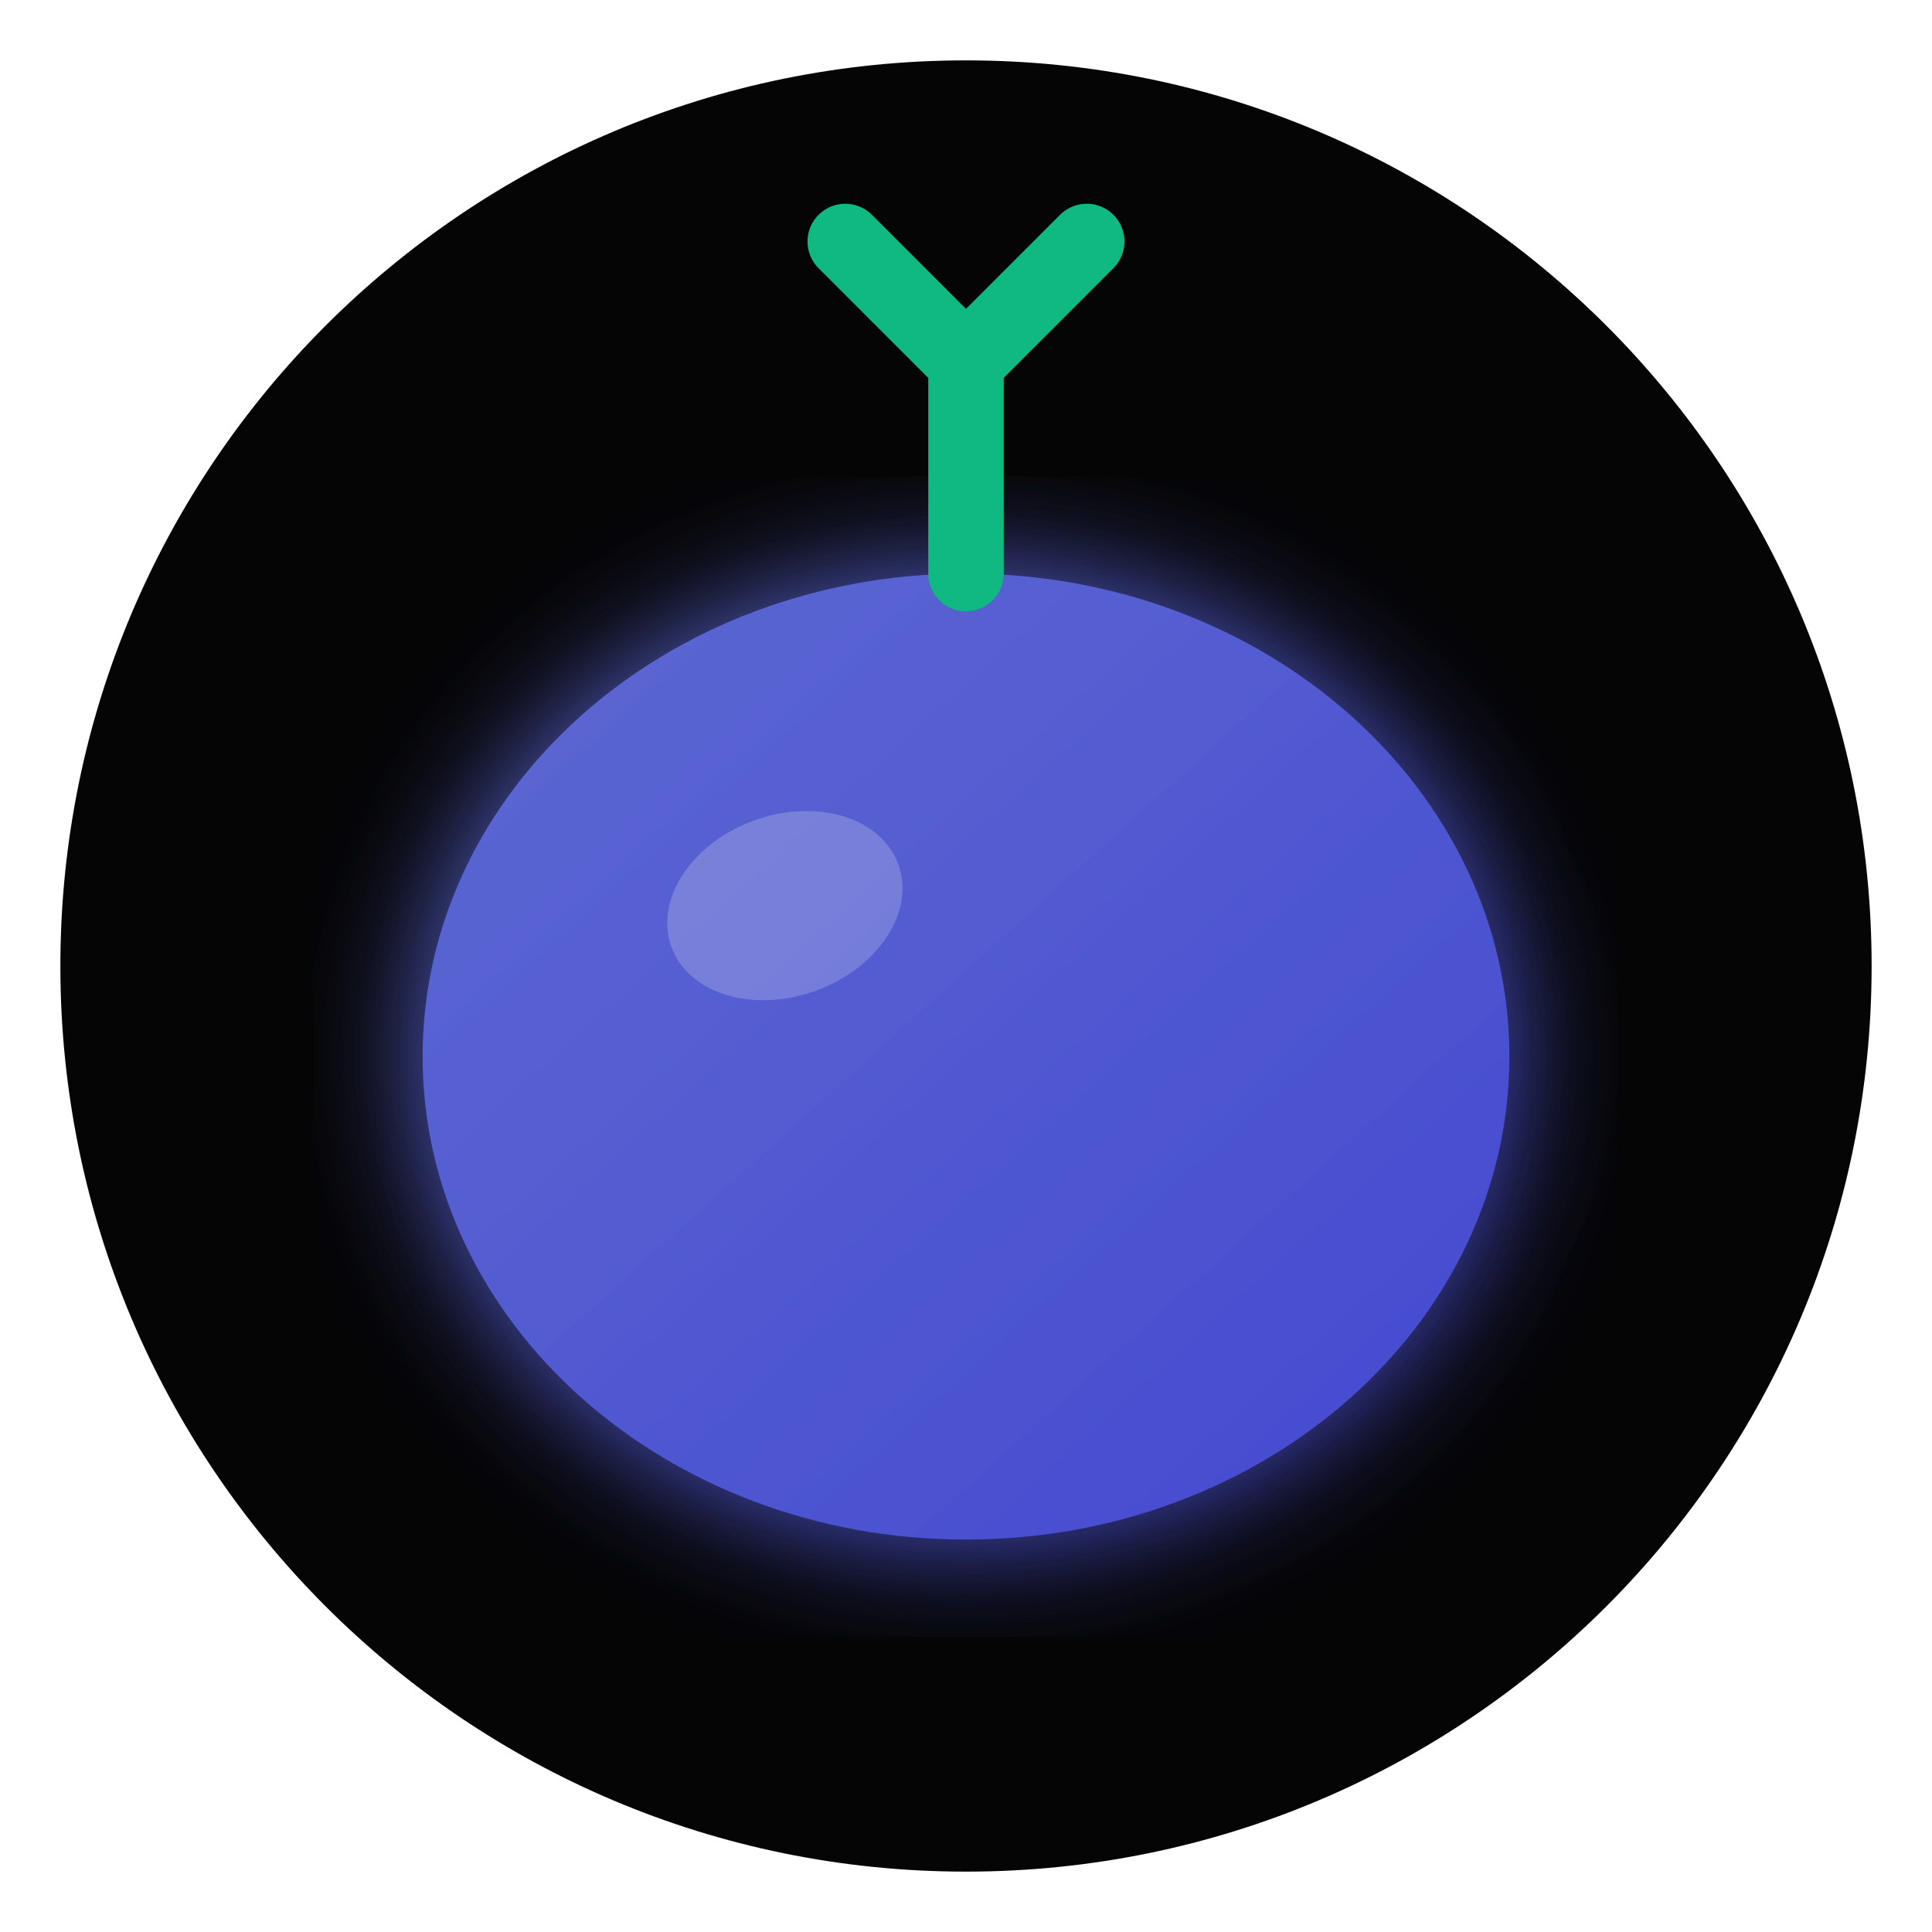
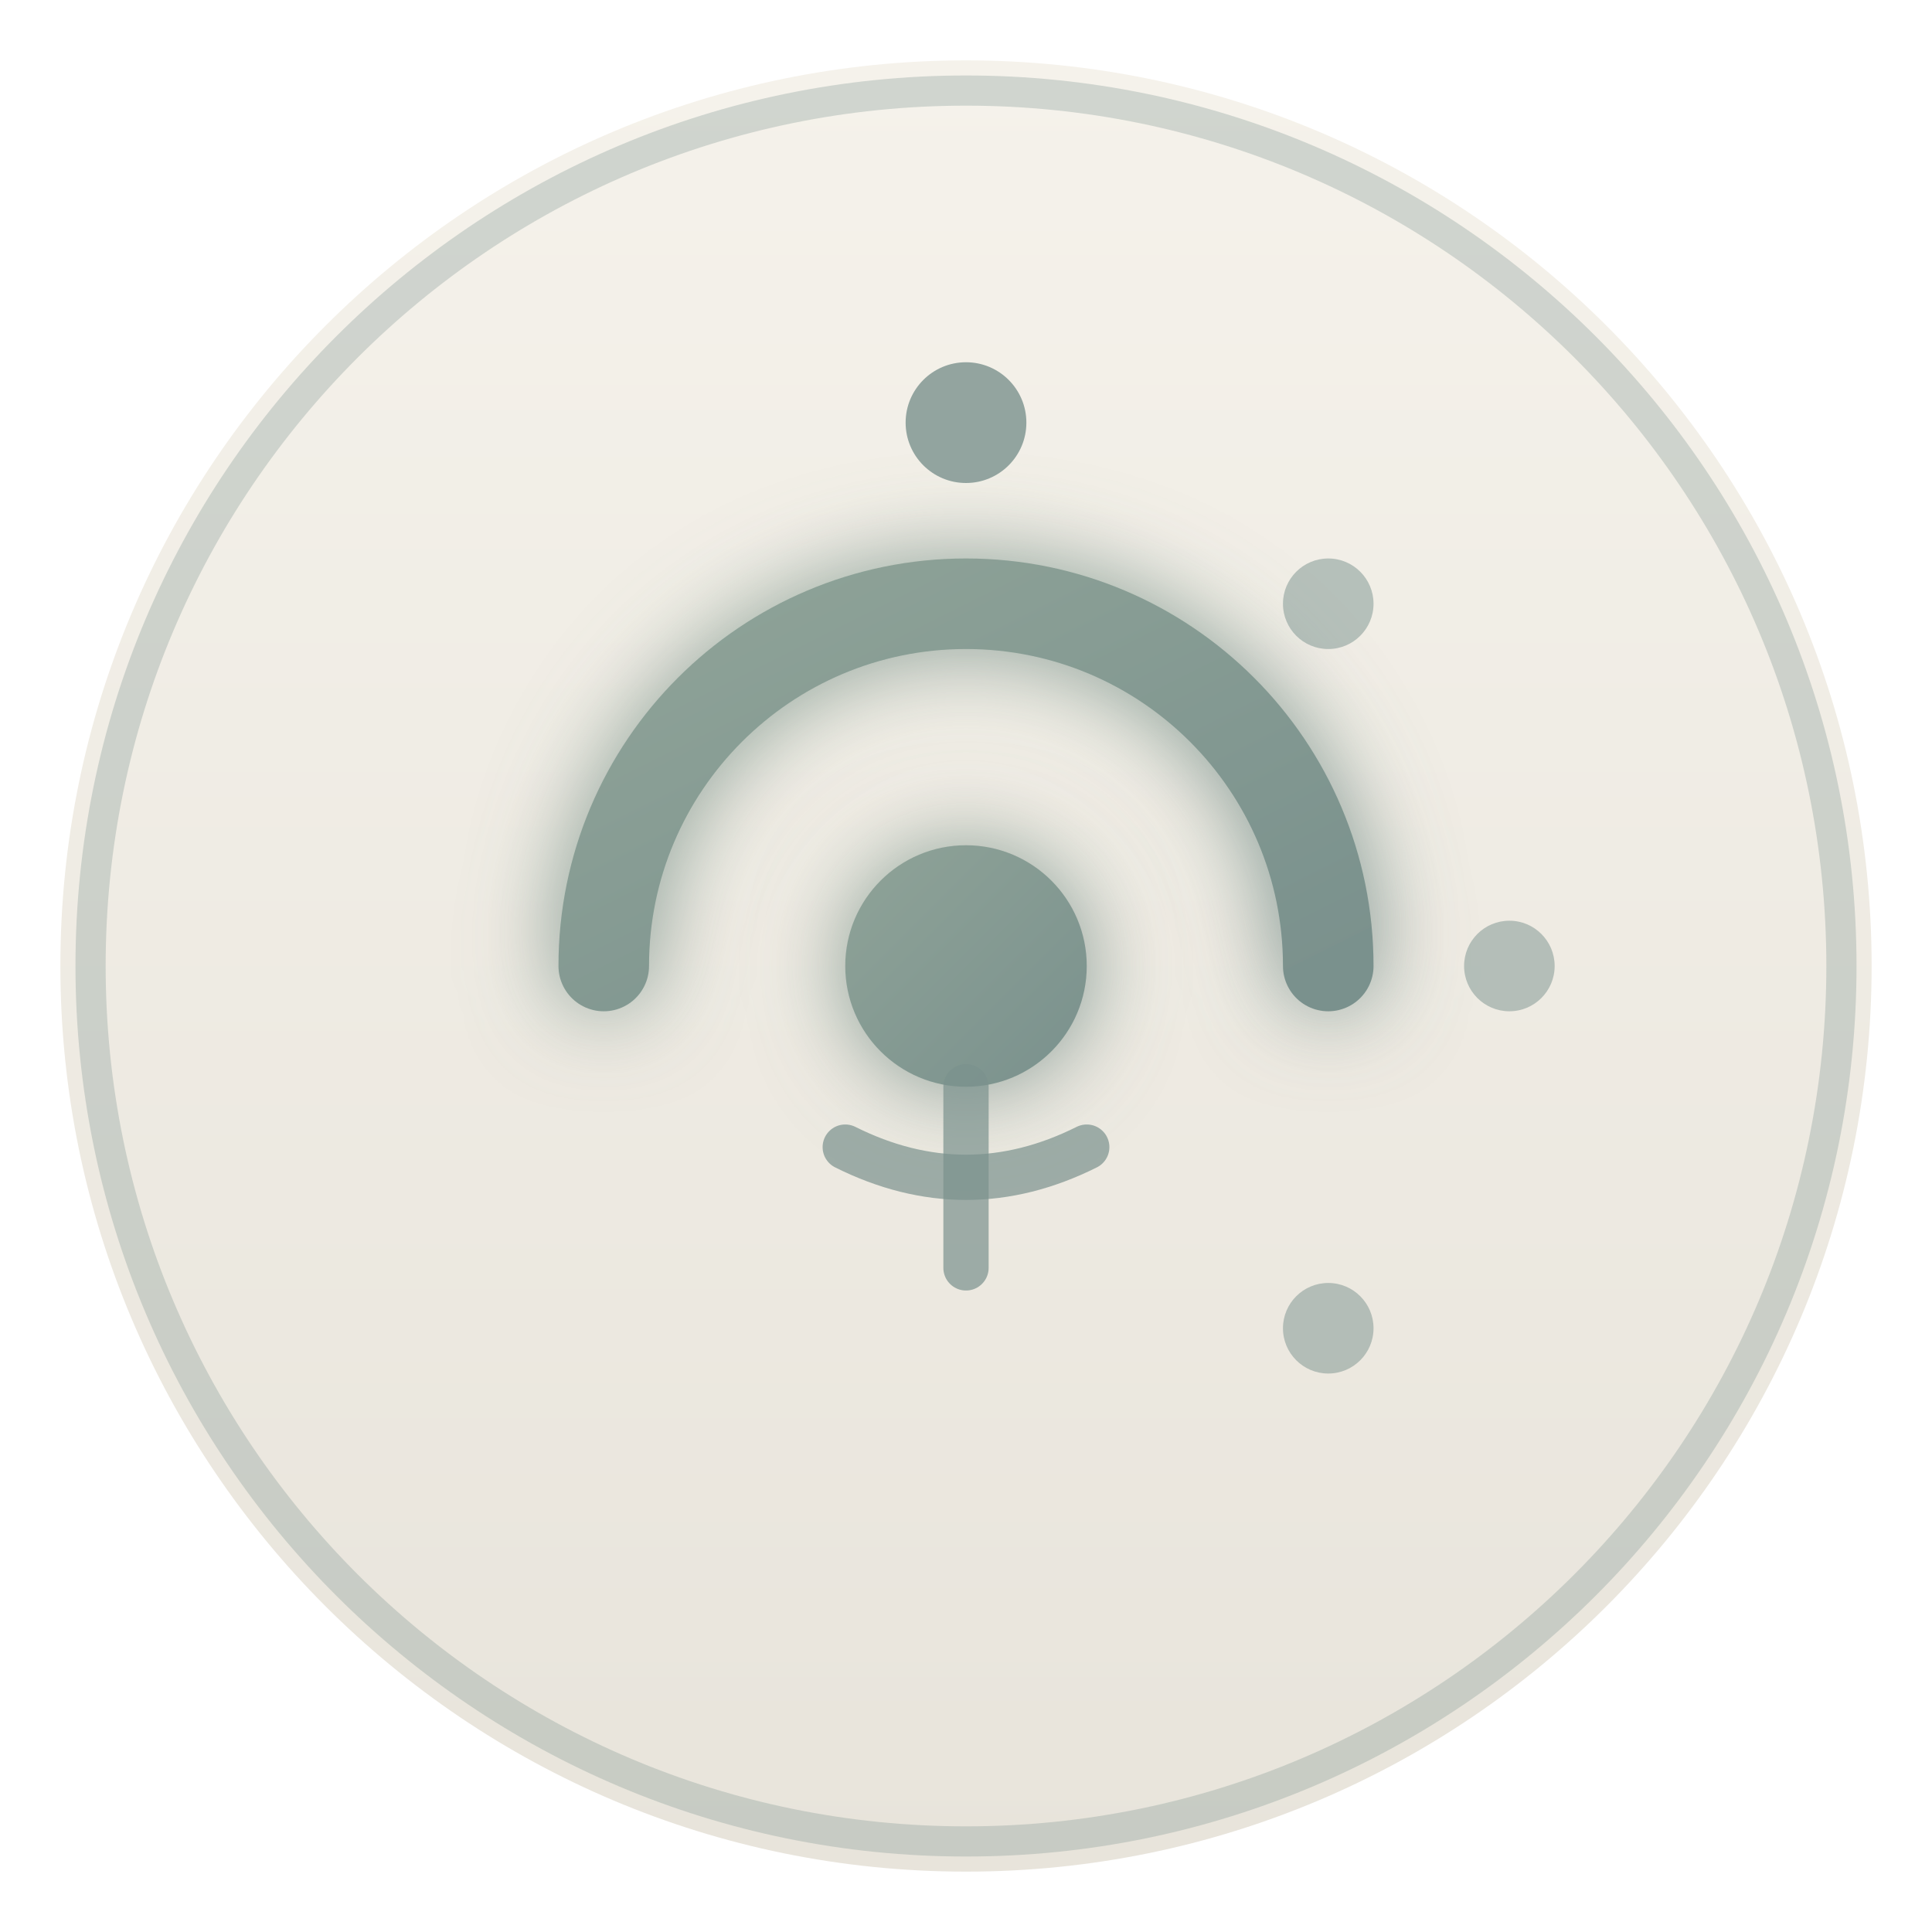
<svg xmlns="http://www.w3.org/2000/svg" viewBox="0 0 64 64">
  <defs>
-     <linearGradient id="tomato-gradient" x1="0%" y1="0%" x2="100%" y2="100%">
-       <stop offset="0%" style="stop-color:#5E6AD2;stop-opacity:1" />
-       <stop offset="100%" style="stop-color:#4348D0;stop-opacity:1" />
+     <linearGradient id="zen-gradient" x1="0%" y1="0%" x2="100%" y2="100%">
+       <stop offset="0%" style="stop-color:#8FA398;stop-opacity:1" />
+       <stop offset="100%" style="stop-color:#7A918D;stop-opacity:1" />
    </linearGradient>
-     <filter id="glow">
-       <feGaussianBlur stdDeviation="2" result="coloredBlur" />
+     <linearGradient id="paper-gradient" x1="0%" y1="0%" x2="0%" y2="100%">
+       <stop offset="0%" style="stop-color:#F5F2EB;stop-opacity:1" />
+       <stop offset="100%" style="stop-color:#E8E4DB;stop-opacity:1" />
+     </linearGradient>
+     <filter id="soft-glow" x="-50%" y="-50%" width="200%" height="200%">
+       <feGaussianBlur stdDeviation="1.5" result="coloredBlur" />
      <feMerge>
        <feMergeNode in="coloredBlur" />
        <feMergeNode in="SourceGraphic" />
      </feMerge>
    </filter>
  </defs>
-   <circle cx="32" cy="32" r="30" fill="#050506" />
-   <ellipse cx="32" cy="35" rx="18" ry="16" fill="url(#tomato-gradient)" filter="url(#glow)" />
-   <path d="M32 19 L32 12 L28 8 M32 12 L36 8" stroke="#10B981" stroke-width="2.5" stroke-linecap="round" fill="none" />
-   <ellipse cx="26" cy="30" rx="4" ry="3" fill="rgba(255,255,255,0.2)" transform="rotate(-20 26 30)" />
+   <circle cx="32" cy="32" r="30" fill="url(#paper-gradient)" />
+   <circle cx="32" cy="32" r="29" fill="none" stroke="#7A918D" stroke-width="1" opacity="0.3" />
+   <path d="M 20 32 A 12 12 0 1 1 44 32" stroke="url(#zen-gradient)" stroke-width="3" fill="none" stroke-linecap="round" filter="url(#soft-glow)" />
+   <circle cx="32" cy="14" r="2" fill="#7A918D" opacity="0.8" />
+   <circle cx="44" cy="20" r="1.5" fill="#7A918D" opacity="0.5" />
+   <circle cx="50" cy="32" r="1.5" fill="#7A918D" opacity="0.5" />
+   <circle cx="44" cy="44" r="1.5" fill="#7A918D" opacity="0.5" />
+   <circle cx="32" cy="32" r="4" fill="url(#zen-gradient)" filter="url(#soft-glow)" />
+   <path d="M 28 38 Q 32 40 36 38" stroke="#7A918D" stroke-width="1.5" fill="none" stroke-linecap="round" opacity="0.7" />
+   <path d="M 32 36 L 32 42" stroke="#7A918D" stroke-width="1.5" stroke-linecap="round" opacity="0.7" />
</svg>
